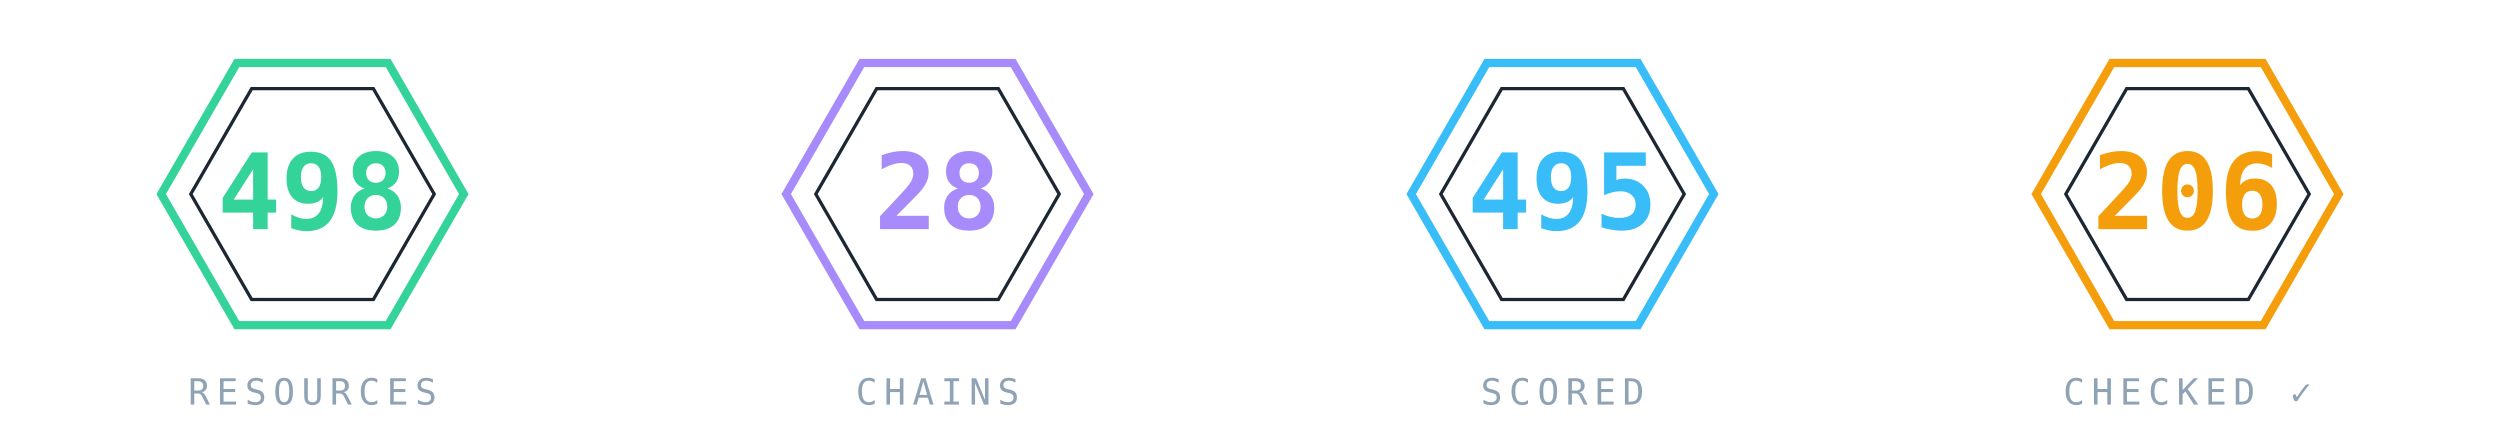
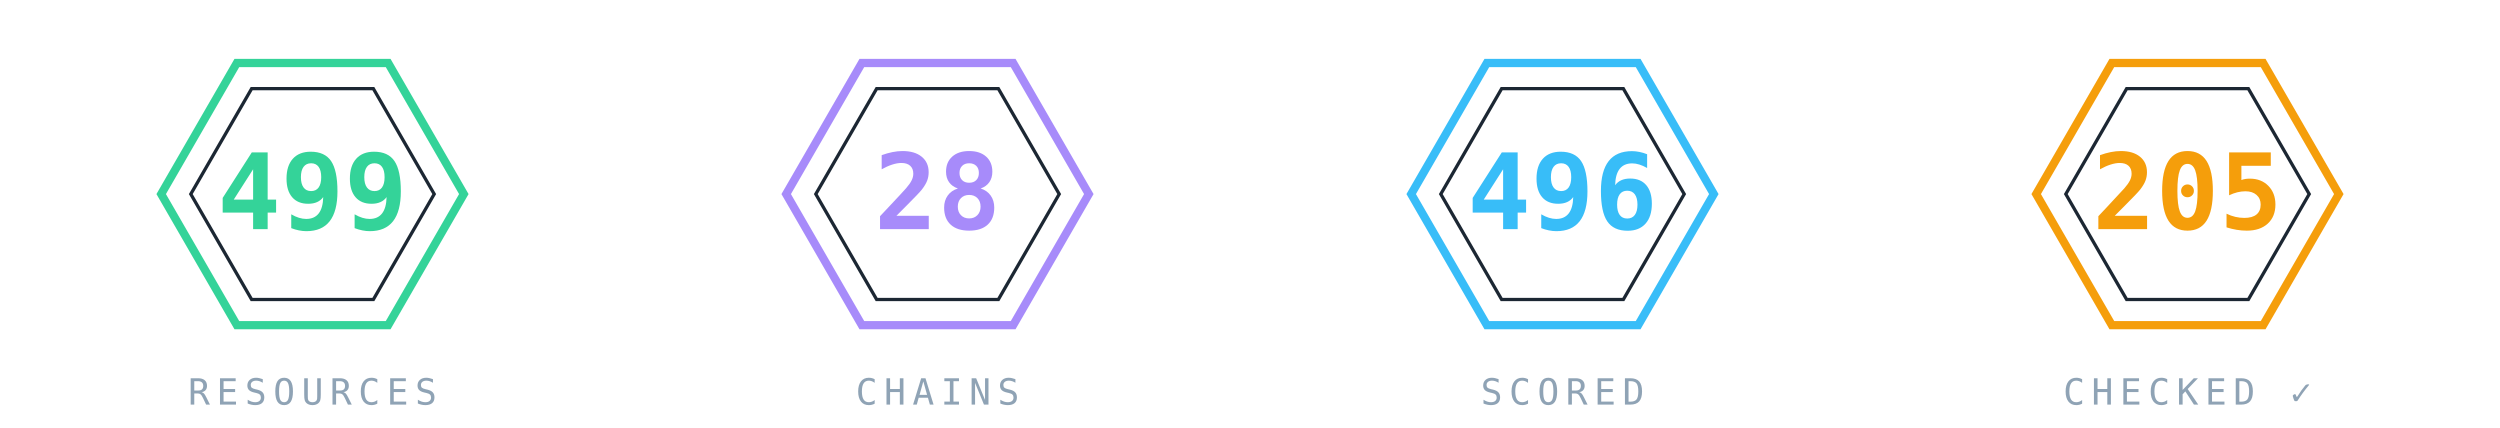
- <svg xmlns="http://www.w3.org/2000/svg" width="1520" height="260" viewBox="0 0 1520 260" role="img" aria-label="498 resources, 28 chains, 495 scored, 206 independently checked">
+ <svg xmlns="http://www.w3.org/2000/svg" width="1520" height="260" viewBox="0 0 1520 260" role="img" aria-label="499 resources, 28 chains, 496 scored, 205 independently checked">
  <g>
    <path d="M98.0 118.0 L144.0 38.3 L236.0 38.3 L282.0 118.0 L236.0 197.7 L144.0 197.7 Z" fill="none" stroke="#34d399" stroke-width="5" />
    <path d="M116.0 118.0 L153.0 53.9 L227.0 53.9 L264.0 118.0 L227.0 182.1 L153.0 182.1 Z" fill="none" stroke="#1c2733" stroke-width="2" />
-     <text x="190" y="139.333" text-anchor="middle" font-family="ui-monospace, SFMono-Regular, Menlo, monospace" font-size="64" font-weight="700" fill="#34d399">498</text>
+     <text x="190" y="139.333" text-anchor="middle" font-family="ui-monospace, SFMono-Regular, Menlo, monospace" font-size="64" font-weight="700" fill="#34d399">499</text>
    <text x="190" y="246" text-anchor="middle" font-family="ui-monospace, SFMono-Regular, Menlo, monospace" font-size="22" letter-spacing="4" fill="#8fa3b5">RESOURCES</text>
  </g>
  <g>
    <path d="M478.0 118.0 L524.0 38.3 L616.0 38.3 L662.0 118.0 L616.0 197.7 L524.0 197.7 Z" fill="none" stroke="#a78bfa" stroke-width="5" />
    <path d="M496.0 118.0 L533.0 53.9 L607.0 53.9 L644.0 118.0 L607.0 182.1 L533.0 182.1 Z" fill="none" stroke="#1c2733" stroke-width="2" />
    <text x="570" y="139.333" text-anchor="middle" font-family="ui-monospace, SFMono-Regular, Menlo, monospace" font-size="64" font-weight="700" fill="#a78bfa">28</text>
    <text x="570" y="246" text-anchor="middle" font-family="ui-monospace, SFMono-Regular, Menlo, monospace" font-size="22" letter-spacing="4" fill="#8fa3b5">CHAINS</text>
  </g>
  <g>
    <path d="M858.0 118.0 L904.0 38.3 L996.0 38.3 L1042.0 118.0 L996.0 197.7 L904.0 197.7 Z" fill="none" stroke="#38bdf8" stroke-width="5" />
    <path d="M876.0 118.0 L913.0 53.9 L987.0 53.9 L1024.0 118.0 L987.0 182.1 L913.0 182.1 Z" fill="none" stroke="#1c2733" stroke-width="2" />
-     <text x="950" y="139.333" text-anchor="middle" font-family="ui-monospace, SFMono-Regular, Menlo, monospace" font-size="64" font-weight="700" fill="#38bdf8">495</text>
+     <text x="950" y="139.333" text-anchor="middle" font-family="ui-monospace, SFMono-Regular, Menlo, monospace" font-size="64" font-weight="700" fill="#38bdf8">496</text>
    <text x="950" y="246" text-anchor="middle" font-family="ui-monospace, SFMono-Regular, Menlo, monospace" font-size="22" letter-spacing="4" fill="#8fa3b5">SCORED</text>
  </g>
  <g>
    <path d="M1238.0 118.0 L1284.0 38.3 L1376.0 38.3 L1422.0 118.0 L1376.0 197.7 L1284.0 197.7 Z" fill="none" stroke="#f59e0b" stroke-width="5" />
    <path d="M1256.0 118.0 L1293.0 53.9 L1367.0 53.9 L1404.0 118.0 L1367.0 182.1 L1293.0 182.1 Z" fill="none" stroke="#1c2733" stroke-width="2" />
-     <text x="1330" y="139.333" text-anchor="middle" font-family="ui-monospace, SFMono-Regular, Menlo, monospace" font-size="64" font-weight="700" fill="#f59e0b">206</text>
+     <text x="1330" y="139.333" text-anchor="middle" font-family="ui-monospace, SFMono-Regular, Menlo, monospace" font-size="64" font-weight="700" fill="#f59e0b">205</text>
    <text x="1330" y="246" text-anchor="middle" font-family="ui-monospace, SFMono-Regular, Menlo, monospace" font-size="22" letter-spacing="4" fill="#8fa3b5">CHECKED ✓</text>
  </g>
</svg>
